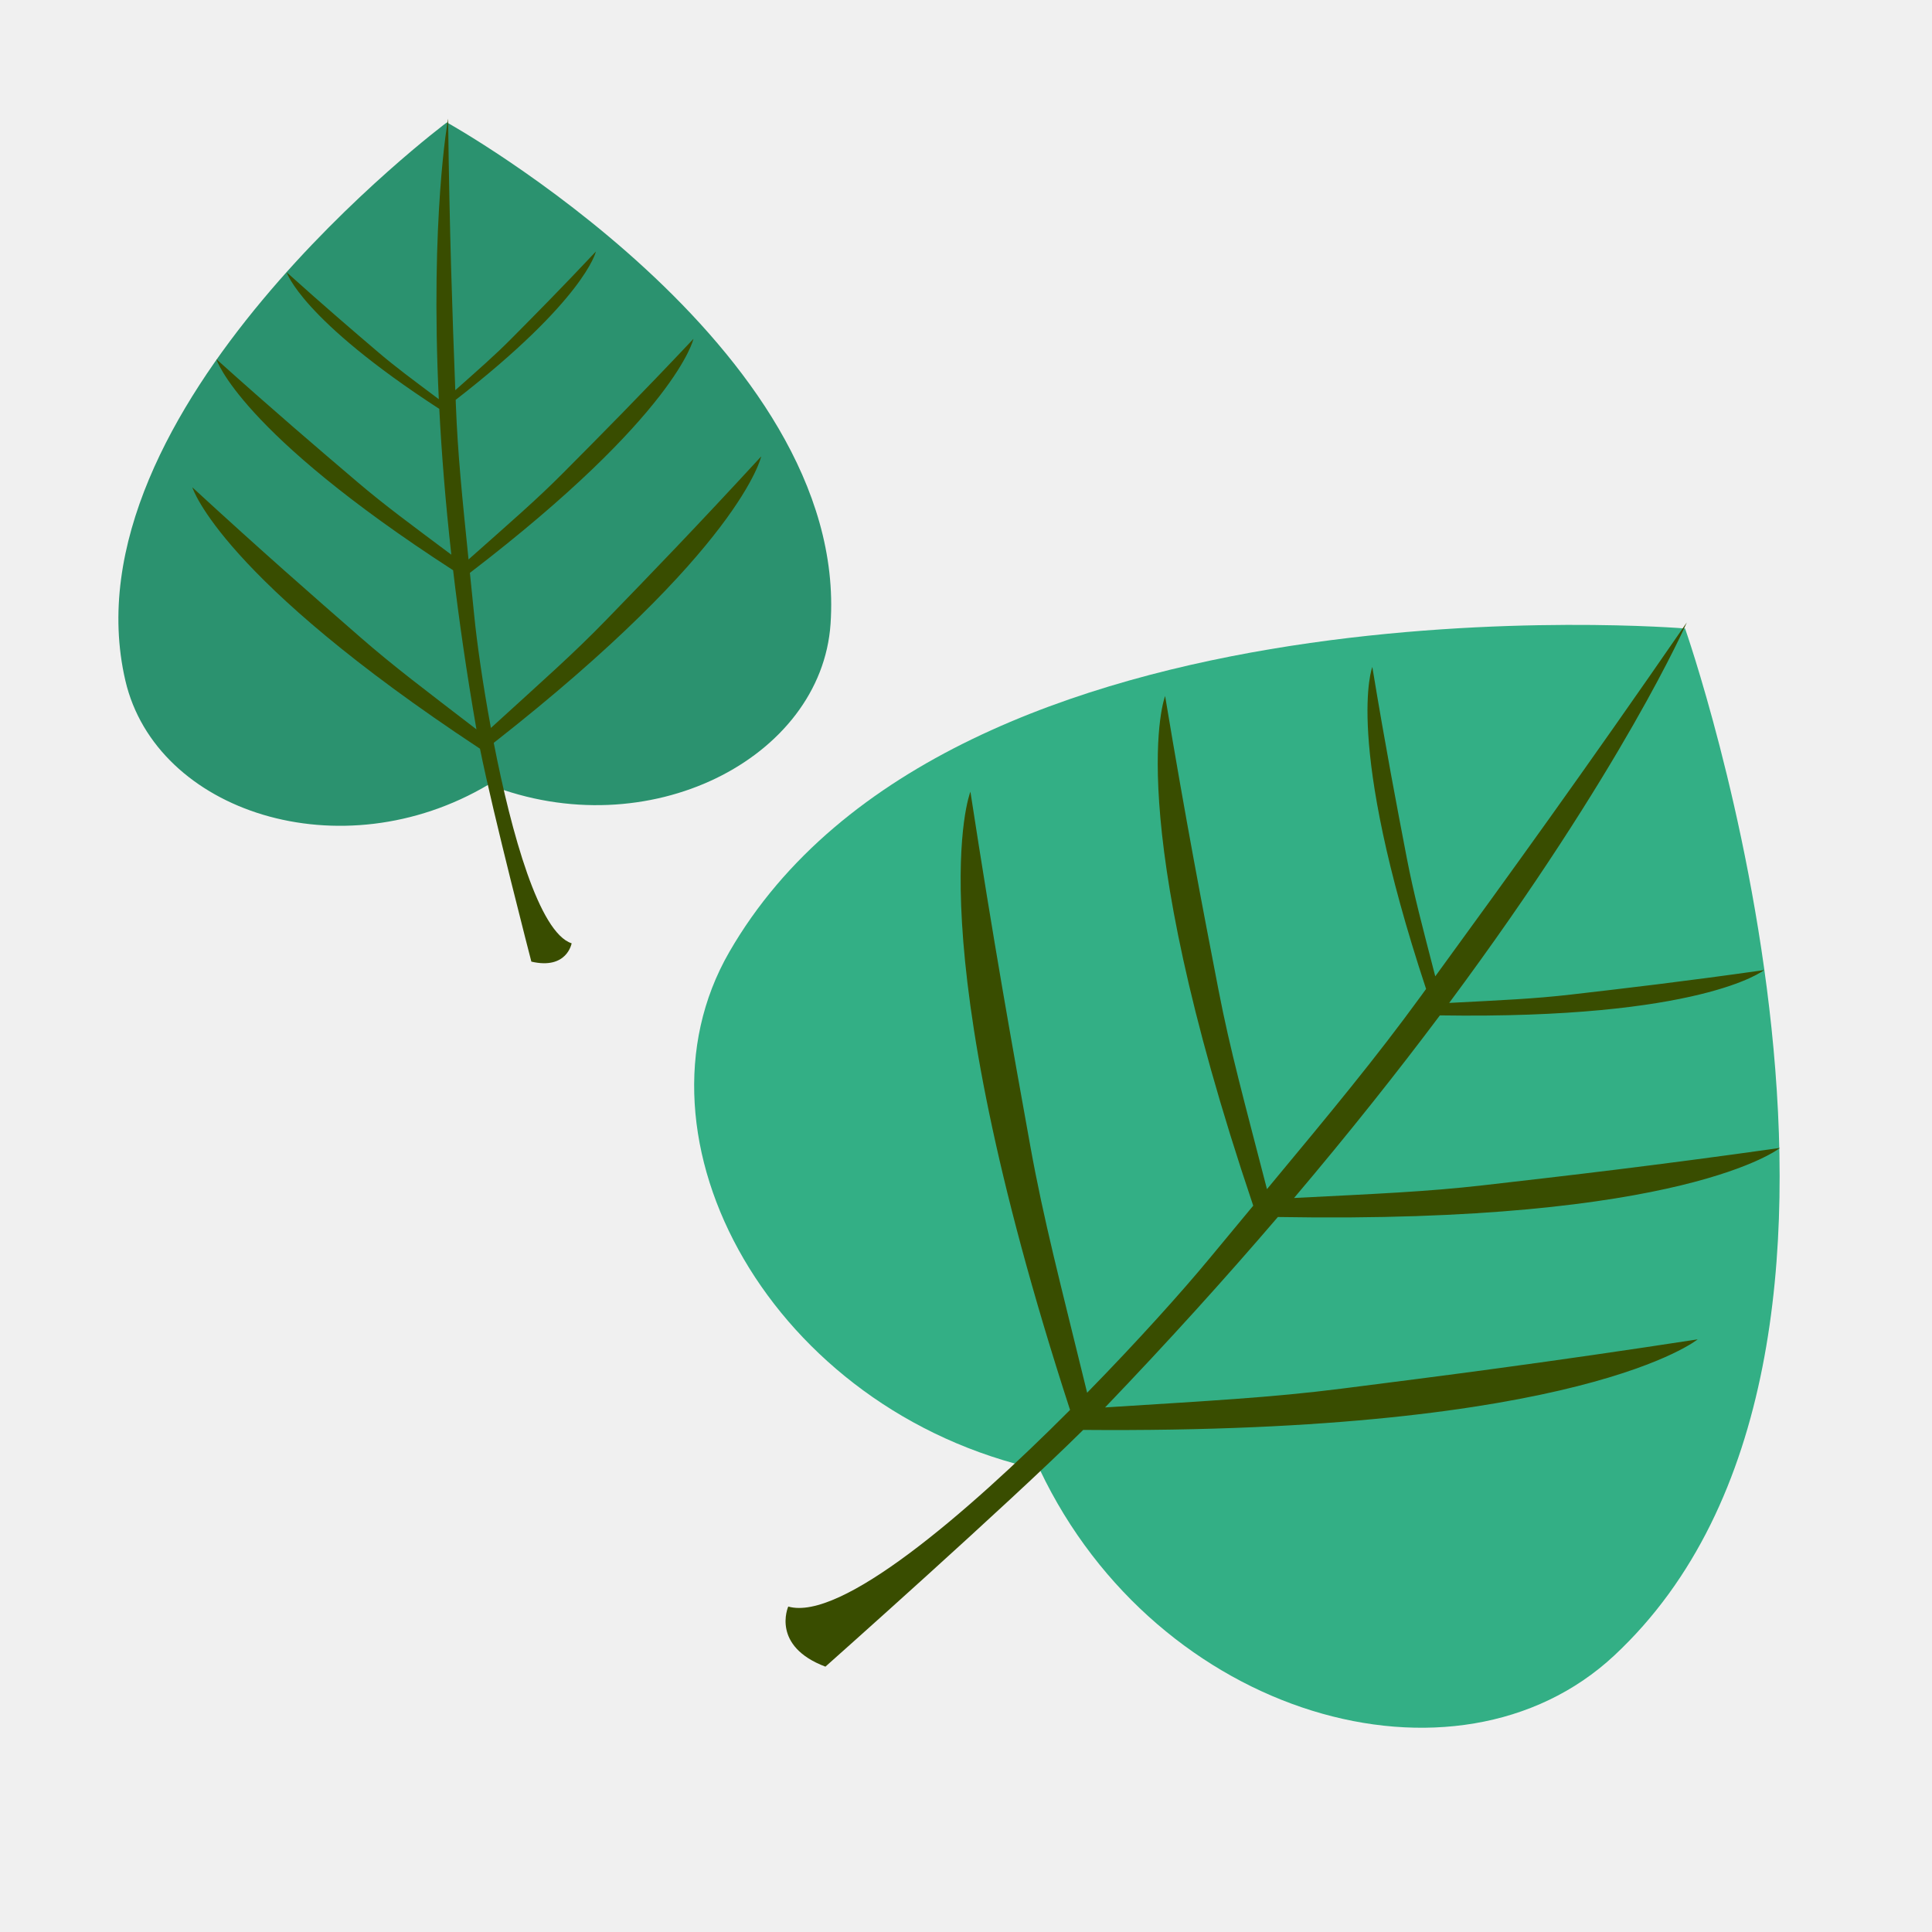
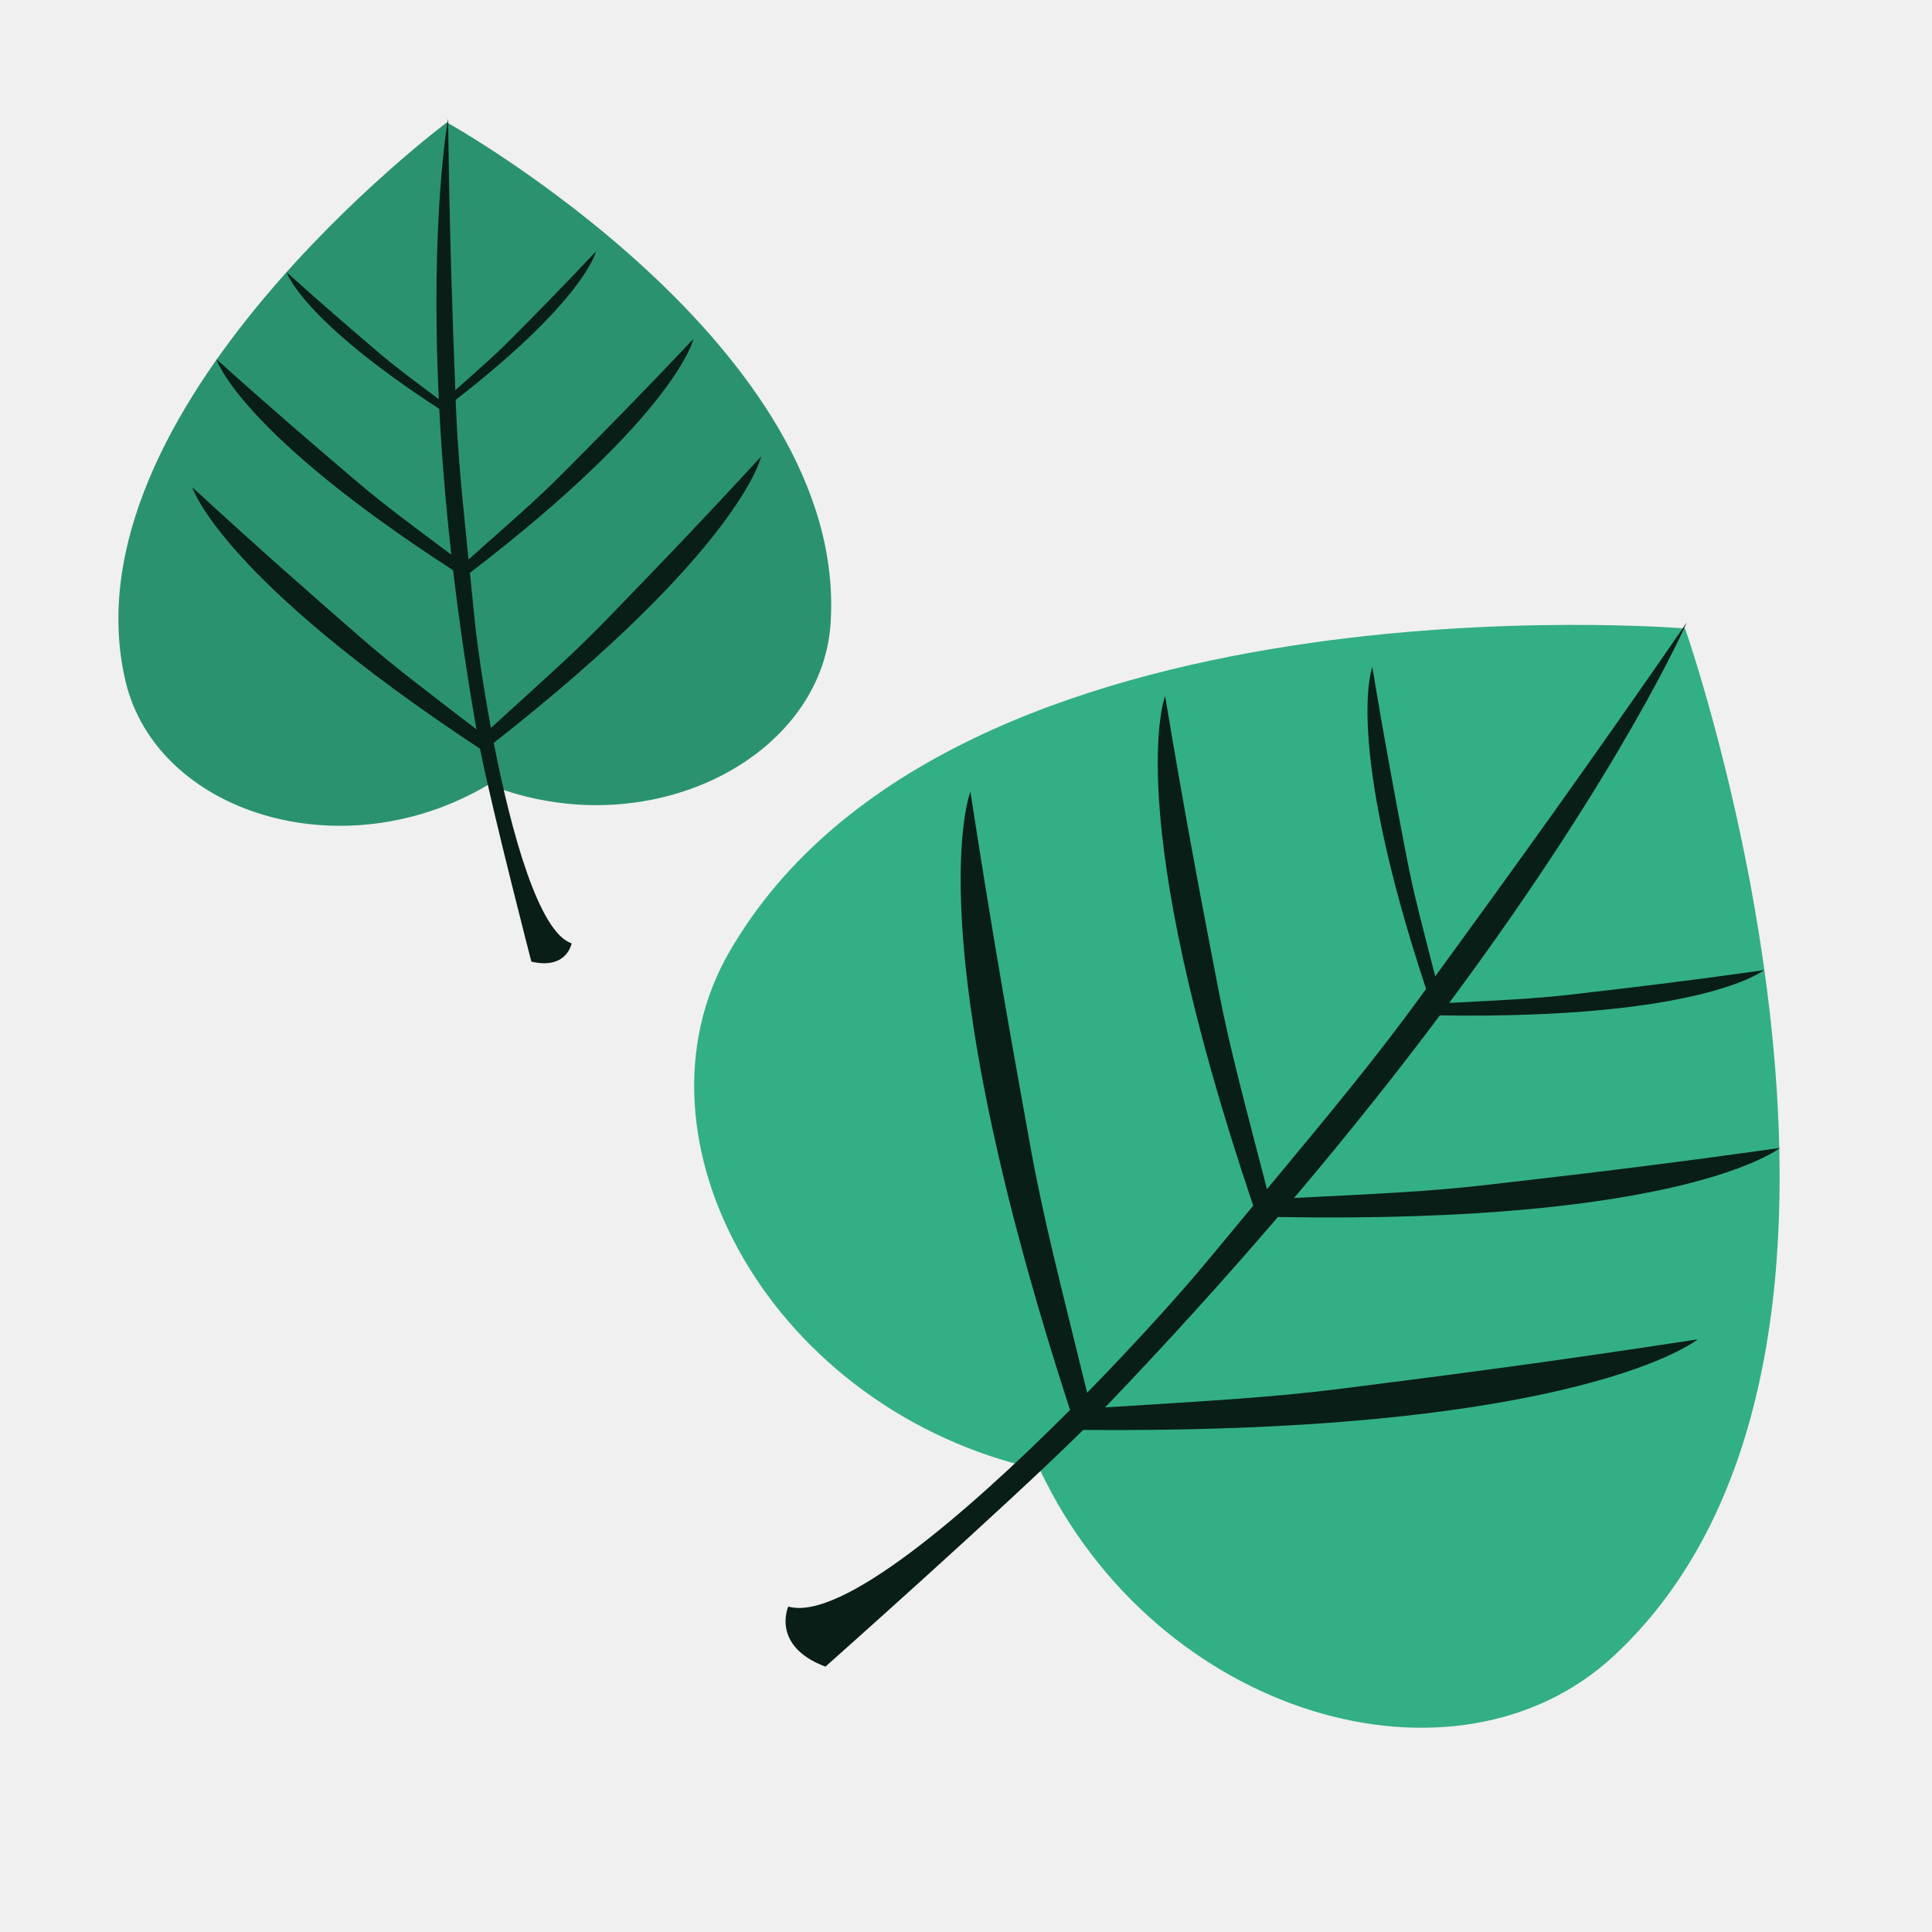
<svg xmlns="http://www.w3.org/2000/svg" width="64" height="64" viewBox="0 0 64 64" fill="none">
-   <g clip-path="url(#clip0_955_6123)">
+   <g clip-path="url(#clip0_972_60630)">
    <path d="M55.82 20.819C55.82 20.819 31.506 18.786 24.156 31.541C20.591 37.729 25.575 46.743 34.446 48.687C38.342 56.891 48.248 59.712 53.472 54.843C64.24 44.806 55.82 20.819 55.82 20.819Z" fill="#33AF85" />
-     <path d="M55.878 20.619C55.878 20.619 53.776 25.454 48.006 33.223C49.752 33.132 50.825 33.087 52.051 32.945C53.868 32.735 55.744 32.518 58.437 32.136C58.401 32.164 56.339 33.768 47.698 33.636C46.302 35.498 44.698 37.523 42.867 39.685C45.585 39.546 47.245 39.48 49.142 39.263C51.938 38.943 54.823 38.611 58.964 38.027C58.944 38.043 55.795 40.551 42.331 40.315C40.62 42.312 38.717 44.421 36.607 46.623C40.049 46.403 42.092 46.299 44.44 46.001C47.798 45.575 51.263 45.132 56.238 44.368C56.238 44.368 52.394 47.505 35.882 47.368C33.394 49.835 27.372 55.184 27.343 55.21C25.544 54.529 26.102 53.243 26.112 53.219C27.846 53.715 31.981 50.181 35.447 46.706C30.326 30.962 32.124 26.282 32.146 26.226C32.911 31.201 33.53 34.638 34.131 37.969C34.572 40.413 35.117 42.474 36.013 46.136C37.699 44.413 39.178 42.762 40.068 41.685C40.584 41.06 41.065 40.481 41.515 39.94C37.099 26.861 38.596 23.057 38.596 23.057C39.282 27.182 39.831 30.033 40.365 32.796C40.749 34.783 41.214 36.465 41.97 39.392C44.106 36.821 45.559 35.07 47.075 32.989C47.131 32.913 47.185 32.836 47.241 32.76C44.509 24.509 45.46 22.094 45.46 22.094C45.903 24.777 46.258 26.632 46.603 28.429C46.835 29.633 47.112 30.666 47.545 32.342C49.941 29.051 52.46 25.576 55.878 20.619Z" fill="#394D00" />
+     <path d="M55.878 20.619C55.878 20.619 53.776 25.454 48.006 33.223C49.752 33.132 50.825 33.087 52.051 32.945C53.868 32.735 55.744 32.518 58.437 32.136C58.401 32.164 56.338 33.768 47.698 33.636C46.302 35.498 44.698 37.523 42.867 39.685C45.585 39.546 47.245 39.48 49.142 39.263C51.938 38.943 54.823 38.611 58.964 38.027C58.944 38.043 55.795 40.551 42.331 40.315C40.62 42.312 38.717 44.421 36.607 46.623C40.049 46.403 42.092 46.299 44.44 46.001C47.798 45.575 51.263 45.132 56.238 44.368C56.238 44.368 52.394 47.505 35.882 47.368C33.394 49.835 27.372 55.184 27.343 55.21C25.544 54.529 26.102 53.243 26.112 53.219C27.846 53.715 31.981 50.181 35.447 46.706C30.326 30.962 32.124 26.282 32.146 26.226C32.911 31.201 33.529 34.638 34.131 37.969C34.572 40.413 35.117 42.474 36.013 46.136C37.699 44.413 39.178 42.762 40.068 41.685C40.584 41.06 41.065 40.481 41.515 39.94C37.099 26.861 38.596 23.057 38.596 23.057C39.282 27.182 39.831 30.033 40.365 32.796C40.749 34.783 41.214 36.465 41.97 39.392C44.106 36.821 45.559 35.07 47.075 32.989C47.131 32.913 47.185 32.836 47.241 32.76C44.509 24.509 45.46 22.094 45.46 22.094C45.903 24.777 46.258 26.632 46.603 28.429C46.835 29.633 47.112 30.666 47.545 32.342C49.941 29.051 52.46 25.576 55.878 20.619Z" fill="#091E17" />
    <path d="M14.803 4.055C14.803 4.055 28.144 11.48 27.513 20.67C27.207 25.128 21.473 28.073 16.186 25.989C11.3 28.892 5.17 26.902 4.154 22.55C2.062 13.579 14.803 4.055 14.803 4.055Z" fill="#2B926F" />
-     <path d="M14.844 3.93C14.89 7.697 14.985 10.38 15.082 12.926C15.892 12.206 16.396 11.767 16.936 11.222C17.743 10.409 18.575 9.569 19.741 8.33C19.735 8.356 19.356 9.94 15.095 13.246C15.097 13.306 15.099 13.367 15.102 13.427C15.163 15.036 15.309 16.453 15.521 18.533C16.934 17.277 17.762 16.566 18.654 15.668C19.896 14.419 21.176 13.129 22.972 11.225C22.972 11.225 22.421 13.723 15.566 18.977C15.611 19.415 15.659 19.883 15.709 20.388C15.795 21.258 15.987 22.631 16.262 24.114C18.005 22.525 19.007 21.645 20.089 20.528C21.563 19.008 23.083 17.437 25.216 15.119C25.216 15.119 24.559 18.176 16.356 24.608C16.945 27.623 17.861 30.901 18.936 31.248C18.936 31.248 18.785 32.131 17.602 31.855C17.602 31.855 16.333 26.957 15.9 24.802C7.322 19.145 6.381 16.176 6.371 16.143C8.689 18.275 10.335 19.713 11.931 21.105C13.047 22.079 14.072 22.846 15.783 24.161C15.456 22.282 15.202 20.523 15.01 18.89C7.91 14.3 7.167 11.898 7.167 11.898C9.115 13.645 10.497 14.825 11.838 15.966C12.748 16.741 13.588 17.355 14.951 18.375C14.754 16.612 14.627 15 14.552 13.545C9.977 10.574 9.496 9.02 9.496 9.02C10.762 10.158 11.66 10.926 12.531 11.669C13.118 12.17 13.661 12.567 14.536 13.224C14.25 7.208 14.837 3.965 14.844 3.93Z" fill="#394D00" />
+     <path d="M14.844 3.93C14.89 7.697 14.985 10.38 15.082 12.926C15.892 12.206 16.396 11.767 16.936 11.222C17.743 10.409 18.575 9.569 19.741 8.33C19.735 8.356 19.356 9.94 15.095 13.246C15.097 13.306 15.099 13.367 15.102 13.427C15.163 15.036 15.309 16.453 15.521 18.533C16.934 17.277 17.762 16.566 18.654 15.668C19.896 14.419 21.176 13.129 22.972 11.225C22.972 11.225 22.421 13.723 15.566 18.977C15.611 19.415 15.659 19.883 15.709 20.388C15.795 21.258 15.987 22.631 16.262 24.114C18.005 22.525 19.007 21.645 20.089 20.528C21.563 19.008 23.083 17.437 25.216 15.119C25.216 15.119 24.559 18.176 16.356 24.608C16.945 27.623 17.861 30.901 18.936 31.248C18.936 31.248 18.785 32.131 17.602 31.855C17.602 31.855 16.333 26.957 15.9 24.802C7.322 19.145 6.381 16.176 6.371 16.143C8.689 18.275 10.335 19.713 11.931 21.105C13.047 22.079 14.072 22.846 15.783 24.161C15.456 22.282 15.202 20.523 15.01 18.89C7.91 14.3 7.167 11.898 7.167 11.898C9.115 13.645 10.497 14.825 11.838 15.966C12.748 16.741 13.588 17.355 14.951 18.375C14.754 16.612 14.627 15 14.552 13.545C9.977 10.574 9.496 9.02 9.496 9.02C10.762 10.158 11.66 10.926 12.531 11.669C13.118 12.17 13.661 12.567 14.536 13.224C14.25 7.208 14.837 3.965 14.844 3.93Z" fill="#091E17" />
  </g>
  <defs>
-     <clipPath id="clip0_955_6123">
+     <clipPath id="clip0_972_60630">
      <rect width="64" height="64" fill="white" />
    </clipPath>
  </defs>
</svg>
